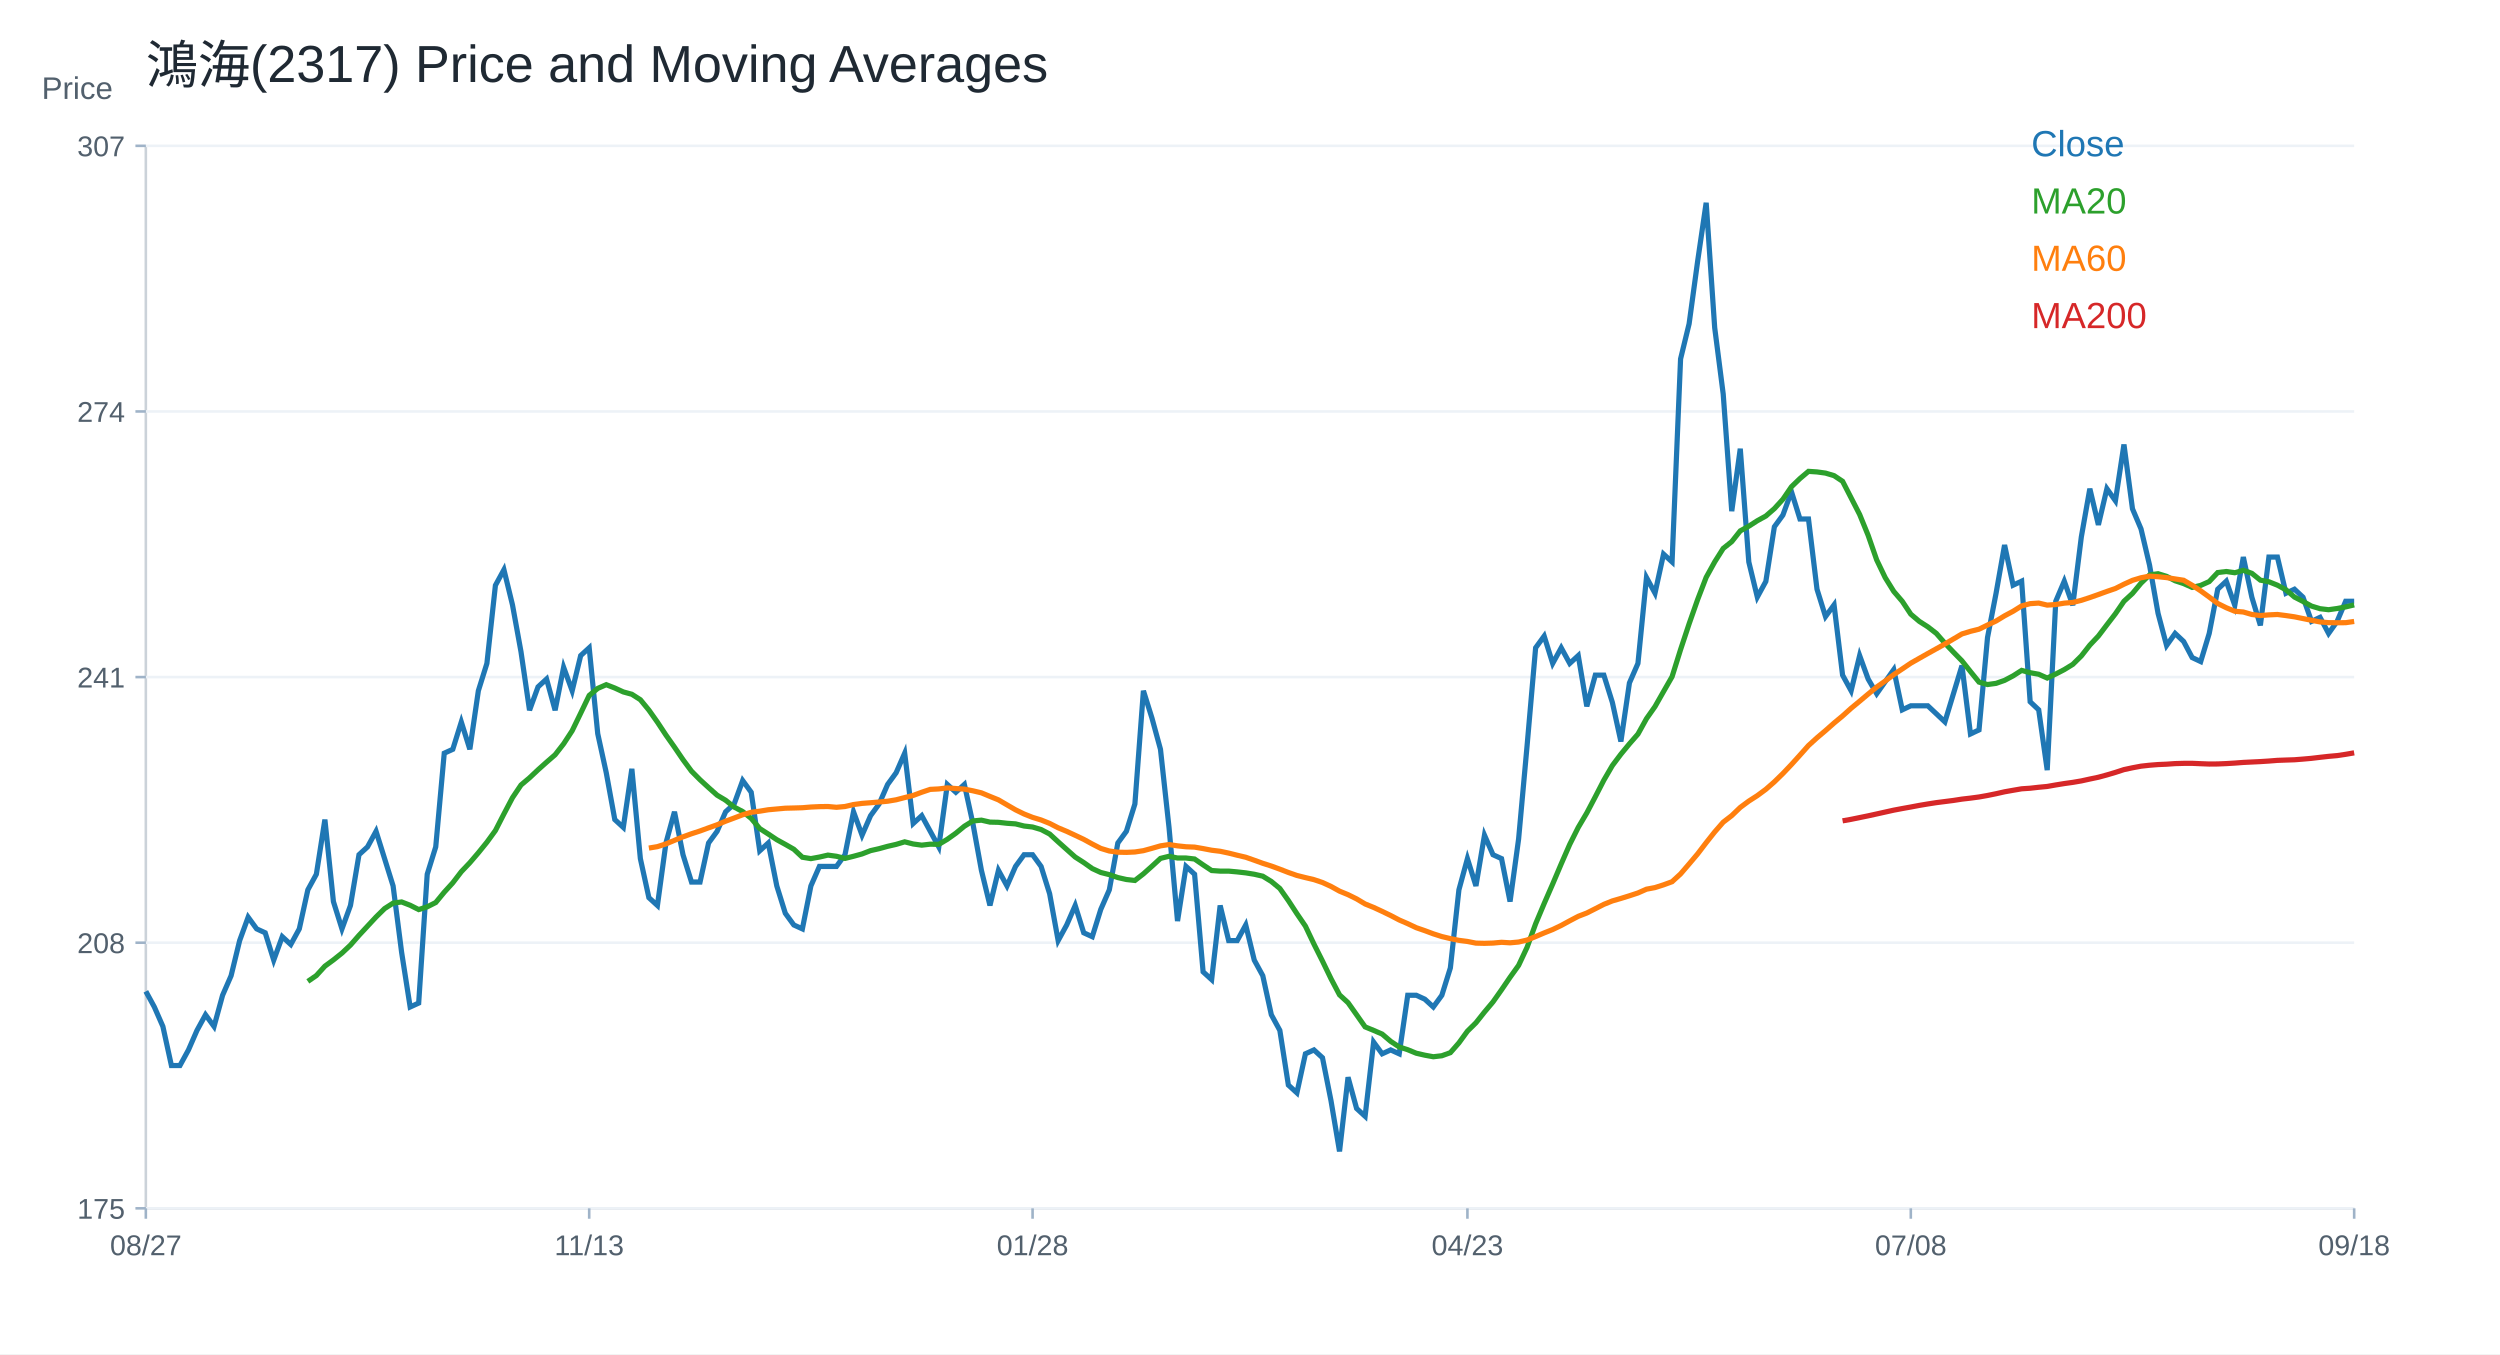
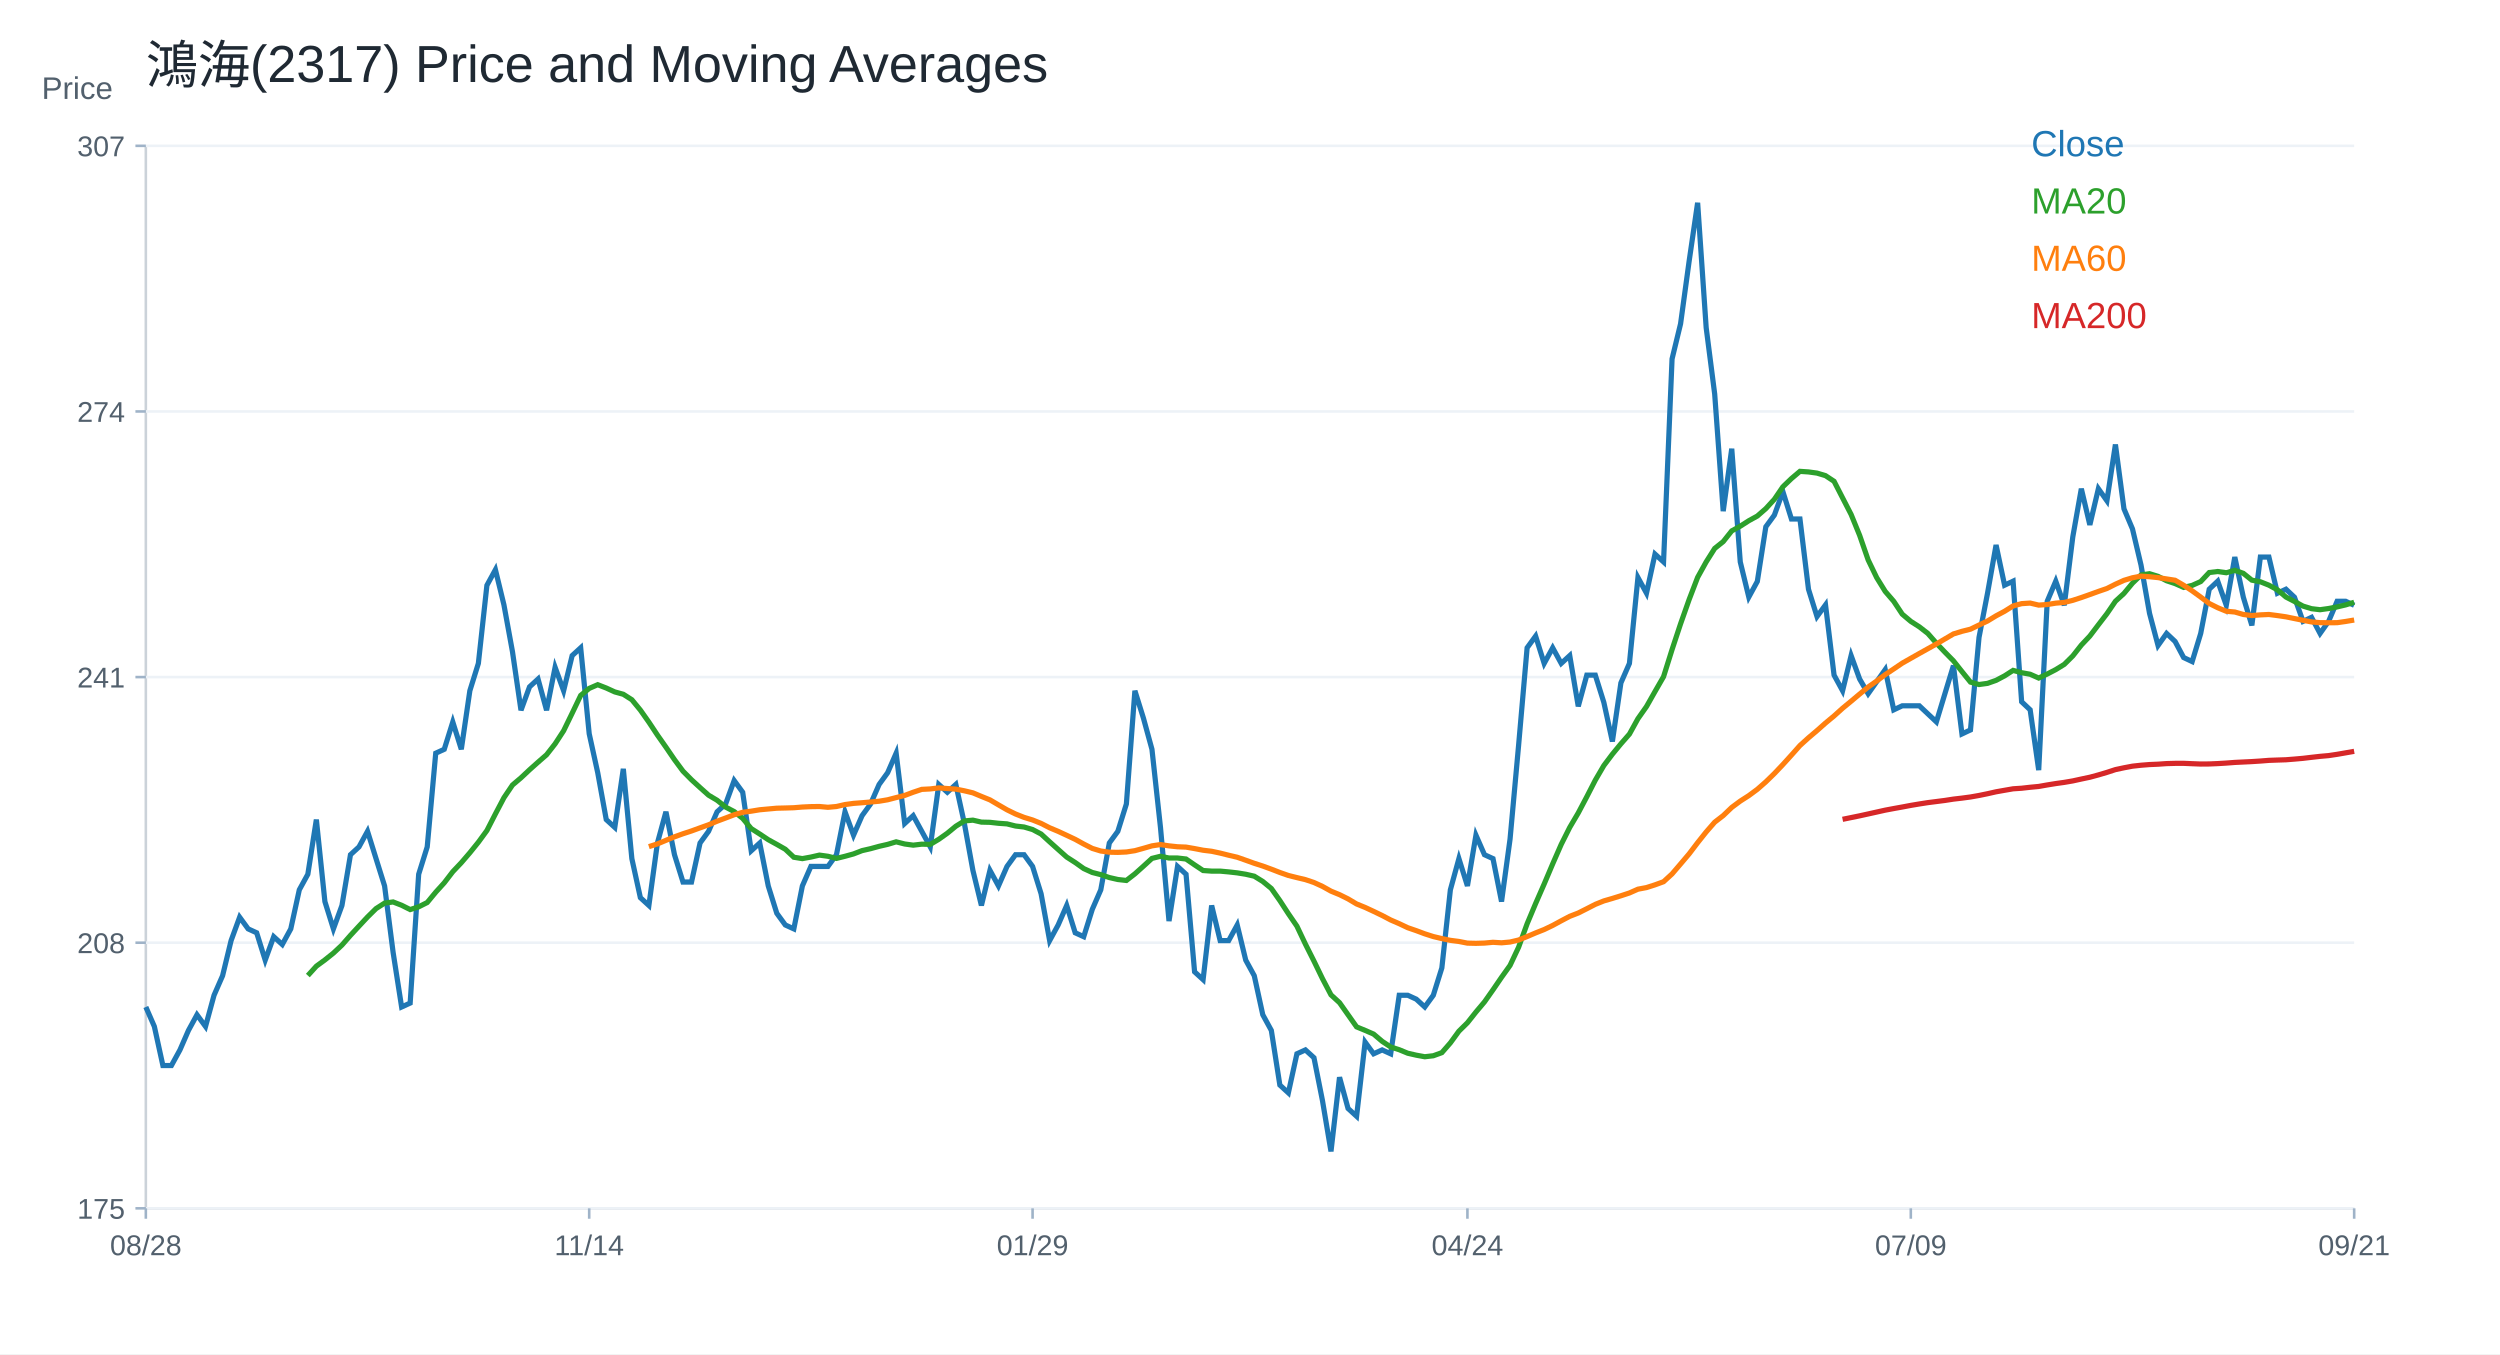
<svg xmlns="http://www.w3.org/2000/svg" width="960" height="520" viewBox="0 0 960 520">
  <rect width="100%" height="100%" fill="white" />
  <text x="56.00" y="32.00" font-size="20" font-family="Arial" fill="#1f2933" text-anchor="start">鴻海(2317) Price and Moving Averages</text>
  <line x1="56" y1="464" x2="904" y2="464" stroke="#cbd2d9" />
  <line x1="56" y1="56" x2="56" y2="464" stroke="#cbd2d9" />
  <text x="16.00" y="38.00" font-size="12" font-family="Arial" fill="#52606d" text-anchor="start">Price</text>
  <line x1="56" y1="464.00" x2="904" y2="464.00" stroke="#edf2f7" />
  <line x1="52" y1="464.00" x2="56" y2="464.00" stroke="#9fb3c8" />
  <text x="48.00" y="468.00" font-size="11" font-family="Arial" fill="#52606d" text-anchor="end">175</text>
  <line x1="56" y1="362.00" x2="904" y2="362.00" stroke="#edf2f7" />
  <line x1="52" y1="362.00" x2="56" y2="362.00" stroke="#9fb3c8" />
  <text x="48.00" y="366.00" font-size="11" font-family="Arial" fill="#52606d" text-anchor="end">208</text>
  <line x1="56" y1="260.00" x2="904" y2="260.00" stroke="#edf2f7" />
  <line x1="52" y1="260.00" x2="56" y2="260.00" stroke="#9fb3c8" />
  <text x="48.00" y="264.00" font-size="11" font-family="Arial" fill="#52606d" text-anchor="end">241</text>
  <line x1="56" y1="158.00" x2="904" y2="158.00" stroke="#edf2f7" />
  <line x1="52" y1="158.00" x2="56" y2="158.00" stroke="#9fb3c8" />
  <text x="48.00" y="162.00" font-size="11" font-family="Arial" fill="#52606d" text-anchor="end">274</text>
  <line x1="56" y1="56.00" x2="904" y2="56.00" stroke="#edf2f7" />
  <line x1="52" y1="56.00" x2="56" y2="56.00" stroke="#9fb3c8" />
  <text x="48.00" y="60.00" font-size="11" font-family="Arial" fill="#52606d" text-anchor="end">307</text>
  <line x1="56.00" y1="464" x2="56.00" y2="468" stroke="#9fb3c8" />
-   <text x="56.00" y="482.00" font-size="11" font-family="Arial" fill="#52606d" text-anchor="middle">08/27</text>
+   <text x="56.00" y="482.00" font-size="11" font-family="Arial" fill="#52606d" text-anchor="middle">08/28</text>
  <line x1="226.25" y1="464" x2="226.25" y2="468" stroke="#9fb3c8" />
-   <text x="226.25" y="482.00" font-size="11" font-family="Arial" fill="#52606d" text-anchor="middle">11/13</text>
+   <text x="226.25" y="482.00" font-size="11" font-family="Arial" fill="#52606d" text-anchor="middle">11/14</text>
  <line x1="396.51" y1="464" x2="396.51" y2="468" stroke="#9fb3c8" />
-   <text x="396.51" y="482.00" font-size="11" font-family="Arial" fill="#52606d" text-anchor="middle">01/28</text>
+   <text x="396.51" y="482.00" font-size="11" font-family="Arial" fill="#52606d" text-anchor="middle">01/29</text>
  <line x1="563.49" y1="464" x2="563.49" y2="468" stroke="#9fb3c8" />
-   <text x="563.49" y="482.00" font-size="11" font-family="Arial" fill="#52606d" text-anchor="middle">04/23</text>
+   <text x="563.49" y="482.00" font-size="11" font-family="Arial" fill="#52606d" text-anchor="middle">04/24</text>
  <line x1="733.75" y1="464" x2="733.75" y2="468" stroke="#9fb3c8" />
-   <text x="733.75" y="482.00" font-size="11" font-family="Arial" fill="#52606d" text-anchor="middle">07/08</text>
+   <text x="733.75" y="482.00" font-size="11" font-family="Arial" fill="#52606d" text-anchor="middle">07/09</text>
  <line x1="904.00" y1="464" x2="904.00" y2="468" stroke="#9fb3c8" />
-   <text x="904.00" y="482.00" font-size="11" font-family="Arial" fill="#52606d" text-anchor="middle">09/18</text>
-   <polyline fill="none" stroke="#1f77b4" stroke-width="2" points="56.00,380.68 59.27,386.68 62.55,394.17 65.82,409.16 69.10,409.16 72.37,403.17 75.64,395.67 78.92,389.67 82.19,394.17 85.47,382.18 88.74,374.68 92.02,361.19 95.29,352.20 98.56,356.69 101.84,358.19 105.11,368.69 108.39,359.69 111.66,362.69 114.93,356.69 118.21,341.70 121.48,335.71 124.76,314.72 128.03,346.20 131.31,356.69 134.58,347.70 137.85,328.21 141.13,325.21 144.40,319.22 147.68,329.71 150.95,340.20 154.22,365.69 157.50,386.68 160.77,385.18 164.05,335.71 167.32,325.21 170.59,289.23 173.87,287.73 177.14,277.24 180.42,287.73 183.69,265.25 186.97,254.75 190.24,224.77 193.51,218.77 196.79,232.27 200.06,250.26 203.34,272.74 206.61,263.75 209.88,260.75 213.16,272.74 216.43,256.25 219.71,265.25 222.98,251.75 226.25,248.76 229.53,281.74 232.80,296.73 236.08,314.72 239.35,317.72 242.63,295.23 245.90,329.71 249.17,344.70 252.45,347.70 255.72,323.71 259.00,311.72 262.27,328.21 265.54,338.70 268.82,338.70 272.09,323.71 275.37,319.22 278.64,311.72 281.92,308.72 285.19,299.73 288.46,304.22 291.74,326.71 295.01,323.71 298.29,340.20 301.56,350.70 304.83,355.19 308.11,356.69 311.38,340.20 314.66,332.71 317.93,332.71 321.20,332.71 324.48,328.21 327.75,311.72 331.03,320.71 334.30,313.22 337.58,308.72 340.85,301.23 344.12,296.73 347.40,289.23 350.67,316.22 353.95,313.22 357.22,319.22 360.49,325.21 363.77,301.23 367.04,304.22 370.32,301.23 373.59,316.22 376.86,334.21 380.14,347.70 383.41,334.21 386.69,340.20 389.96,332.71 393.24,328.21 396.51,328.21 399.78,332.71 403.06,343.20 406.33,361.19 409.61,355.19 412.88,347.70 416.15,358.19 419.43,359.69 422.70,349.20 425.98,341.70 429.25,323.71 432.53,319.22 435.80,308.72 439.07,265.25 442.35,275.74 445.62,287.73 448.90,317.72 452.17,353.69 455.44,332.71 458.72,335.71 461.99,373.18 465.27,376.18 468.54,347.70 471.81,361.19 475.09,361.19 478.36,355.19 481.64,368.69 484.91,374.68 488.19,389.67 491.46,395.67 494.73,416.66 498.01,419.66 501.28,404.66 504.56,403.17 507.83,406.16 511.10,422.65 514.38,442.14 517.65,413.66 520.93,425.65 524.20,428.65 527.47,400.17 530.75,404.66 534.02,403.17 537.30,404.66 540.57,382.18 543.85,382.18 547.12,383.68 550.39,386.68 553.67,382.18 556.94,371.68 560.22,341.70 563.49,329.71 566.76,340.20 570.04,320.71 573.31,328.21 576.59,329.71 579.86,346.20 583.14,322.21 586.41,286.23 589.68,248.76 592.96,244.26 596.23,254.75 599.51,248.76 602.78,254.75 606.05,251.75 609.33,271.24 612.60,259.25 615.88,259.25 619.15,269.74 622.42,284.74 625.70,262.25 628.97,254.75 632.25,221.77 635.52,227.77 638.80,212.78 642.07,215.78 645.34,137.82 648.62,124.33 651.89,100.34 655.17,77.86 658.44,125.83 661.71,151.31 664.99,196.29 668.26,172.30 671.54,215.78 674.81,229.27 678.08,223.27 681.36,202.28 684.63,197.79 687.91,188.79 691.18,199.29 694.46,199.29 697.73,226.27 701.00,236.76 704.28,232.27 707.55,259.25 710.83,265.25 714.10,251.75 717.37,260.75 720.65,266.39 723.92,261.76 727.20,257.13 730.47,272.57 733.75,271.03 737.02,271.03 740.29,271.03 743.57,274.11 746.84,277.20 750.12,266.39 753.39,255.59 756.66,281.83 759.94,280.29 763.21,244.78 766.49,227.80 769.76,209.28 773.03,224.71 776.31,223.17 779.58,269.48 782.86,272.57 786.13,295.73 789.41,230.89 792.68,223.17 795.95,232.43 799.23,206.19 802.50,187.66 805.78,201.56 809.05,187.66 812.32,192.29 815.60,170.68 818.87,195.38 822.15,203.10 825.42,216.99 828.69,235.52 831.97,247.87 835.24,243.24 838.52,246.33 841.79,252.50 845.07,254.04 848.34,243.24 851.61,226.26 854.89,223.17 858.16,232.43 861.44,213.91 864.71,229.34 867.98,240.15 871.26,213.91 874.53,213.91 877.81,227.80 881.08,226.26 884.36,229.34 887.63,238.61 890.90,237.06 894.18,243.24 897.45,238.61 900.73,230.89 904.00,230.89" />
+   <text x="904.00" y="482.00" font-size="11" font-family="Arial" fill="#52606d" text-anchor="middle">09/21</text>
+   <polyline fill="none" stroke="#1f77b4" stroke-width="2" points="56.00,386.68 59.27,394.17 62.55,409.16 65.82,409.16 69.10,403.17 72.37,395.67 75.64,389.67 78.92,394.17 82.19,382.18 85.47,374.68 88.74,361.19 92.02,352.20 95.29,356.69 98.56,358.19 101.84,368.69 105.11,359.69 108.39,362.69 111.66,356.69 114.93,341.70 118.21,335.71 121.48,314.72 124.76,346.20 128.03,356.69 131.31,347.70 134.58,328.21 137.85,325.21 141.13,319.22 144.40,329.71 147.68,340.20 150.95,365.69 154.22,386.68 157.50,385.18 160.77,335.71 164.05,325.21 167.32,289.23 170.59,287.73 173.87,277.24 177.14,287.73 180.42,265.25 183.69,254.75 186.97,224.77 190.24,218.77 193.51,232.27 196.79,250.26 200.06,272.74 203.34,263.75 206.61,260.75 209.88,272.74 213.16,256.25 216.43,265.25 219.71,251.75 222.98,248.76 226.25,281.74 229.53,296.73 232.80,314.72 236.08,317.72 239.35,295.23 242.63,329.71 245.90,344.70 249.17,347.70 252.45,323.71 255.72,311.72 259.00,328.21 262.27,338.70 265.54,338.70 268.82,323.71 272.09,319.22 275.37,311.72 278.64,308.72 281.92,299.73 285.19,304.22 288.46,326.71 291.74,323.71 295.01,340.20 298.29,350.70 301.56,355.19 304.83,356.69 308.11,340.20 311.38,332.71 314.66,332.71 317.93,332.71 321.20,328.21 324.48,311.72 327.75,320.71 331.03,313.22 334.30,308.72 337.58,301.23 340.85,296.73 344.12,289.23 347.40,316.22 350.67,313.22 353.95,319.22 357.22,325.21 360.49,301.23 363.77,304.22 367.04,301.23 370.32,316.22 373.59,334.21 376.86,347.70 380.14,334.21 383.41,340.20 386.69,332.71 389.96,328.21 393.24,328.21 396.51,332.71 399.78,343.20 403.06,361.19 406.33,355.19 409.61,347.70 412.88,358.19 416.15,359.69 419.43,349.20 422.70,341.70 425.98,323.71 429.25,319.22 432.53,308.72 435.80,265.25 439.07,275.74 442.35,287.73 445.62,317.72 448.90,353.69 452.17,332.71 455.44,335.71 458.72,373.18 461.99,376.18 465.27,347.70 468.54,361.19 471.81,361.19 475.09,355.19 478.36,368.69 481.64,374.68 484.91,389.67 488.19,395.67 491.46,416.66 494.73,419.66 498.01,404.66 501.28,403.17 504.56,406.16 507.83,422.65 511.10,442.14 514.38,413.66 517.65,425.65 520.93,428.65 524.20,400.17 527.47,404.66 530.75,403.17 534.02,404.66 537.30,382.18 540.57,382.18 543.85,383.68 547.12,386.68 550.39,382.18 553.67,371.68 556.94,341.70 560.22,329.71 563.49,340.20 566.76,320.71 570.04,328.21 573.31,329.71 576.59,346.20 579.86,322.21 583.14,286.23 586.41,248.76 589.68,244.26 592.96,254.75 596.23,248.76 599.51,254.75 602.78,251.75 606.05,271.24 609.33,259.25 612.60,259.25 615.88,269.74 619.15,284.74 622.42,262.25 625.70,254.75 628.97,221.77 632.25,227.77 635.52,212.78 638.80,215.78 642.07,137.82 645.34,124.33 648.62,100.34 651.89,77.86 655.17,125.83 658.44,151.31 661.71,196.29 664.99,172.30 668.26,215.78 671.54,229.27 674.81,223.27 678.08,202.28 681.36,197.79 684.63,188.79 687.91,199.29 691.18,199.29 694.46,226.27 697.73,236.76 701.00,232.27 704.28,259.25 707.55,265.25 710.83,251.75 714.10,260.75 717.37,266.39 720.65,261.76 723.92,257.13 727.20,272.57 730.47,271.03 733.75,271.03 737.02,271.03 740.29,274.11 743.57,277.20 746.84,266.39 750.12,255.59 753.39,281.83 756.66,280.29 759.94,244.78 763.21,227.80 766.49,209.28 769.76,224.71 773.03,223.17 776.31,269.48 779.58,272.57 782.86,295.73 786.13,230.89 789.41,223.17 792.68,232.43 795.95,206.19 799.23,187.66 802.50,201.56 805.78,187.66 809.05,192.29 812.32,170.68 815.60,195.38 818.87,203.10 822.15,216.99 825.42,235.52 828.69,247.87 831.97,243.24 835.24,246.33 838.52,252.50 841.79,254.04 845.07,243.24 848.34,226.26 851.61,223.17 854.89,232.43 858.16,213.91 861.44,229.34 864.71,240.15 867.98,213.91 871.26,213.91 874.53,227.80 877.81,226.26 881.08,229.34 884.36,238.61 887.63,237.06 890.90,243.24 894.18,238.61 897.45,230.89 900.73,230.89 904.00,232.43" />
  <text x="780.00" y="60.00" font-size="14" font-family="Arial" fill="#1f77b4" text-anchor="start">Close</text>
-   <polyline fill="none" stroke="#2ca02c" stroke-width="2" points="118.21,376.86 121.48,374.61 124.76,371.01 128.03,368.61 131.31,365.99 134.58,362.91 137.85,359.17 141.13,355.64 144.40,352.12 147.68,348.90 150.95,346.80 154.22,346.35 157.50,347.62 160.77,349.27 164.05,348.22 167.32,346.57 170.59,342.60 173.87,339.00 177.14,334.73 180.42,331.28 183.69,327.46 186.97,323.41 190.24,318.92 193.51,312.54 196.79,306.32 200.06,301.45 203.34,298.68 206.61,295.60 209.88,292.68 213.16,289.83 216.43,285.63 219.71,280.61 222.98,273.87 226.25,267.05 229.53,264.35 232.80,262.92 236.08,264.20 239.35,265.70 242.63,266.60 245.90,268.69 249.17,272.67 252.45,277.31 255.72,282.26 259.00,286.91 262.27,291.71 265.54,296.13 268.82,299.43 272.09,302.43 275.37,305.35 278.64,307.30 281.92,309.92 285.19,311.64 288.46,314.27 291.74,318.17 295.01,320.26 298.29,322.44 301.56,324.24 304.83,326.11 308.11,329.18 311.38,329.71 314.66,329.11 317.93,328.36 321.20,328.81 324.48,329.63 327.75,328.81 331.03,327.91 334.30,326.64 337.58,325.89 340.85,324.99 344.12,324.24 347.40,323.26 350.67,324.09 353.95,324.54 357.22,324.16 360.49,324.24 363.77,322.29 367.04,319.96 370.32,317.27 373.59,315.24 376.86,314.94 380.14,315.69 383.41,315.77 386.69,316.14 389.96,316.37 393.24,317.19 396.51,317.57 399.78,318.54 403.06,320.26 406.33,323.26 409.61,326.19 412.88,329.11 416.15,331.21 419.43,333.53 422.70,335.03 425.98,335.86 429.25,336.98 432.53,337.73 435.80,338.10 439.07,335.56 442.35,332.63 445.62,329.63 448.90,328.81 452.17,329.48 455.44,329.48 458.72,329.86 461.99,332.11 465.27,334.28 468.54,334.51 471.81,334.51 475.09,334.81 478.36,335.18 481.64,335.71 484.91,336.46 488.19,338.48 491.46,341.18 494.73,345.82 498.01,350.85 501.28,355.64 504.56,362.54 507.83,369.06 511.10,375.81 514.38,382.03 517.65,385.03 520.93,389.67 524.20,394.32 527.47,395.67 530.75,397.09 534.02,399.87 537.30,402.04 540.57,403.09 543.85,404.44 547.12,405.19 550.39,405.79 553.67,405.41 556.94,404.22 560.22,400.47 563.49,395.97 566.76,392.75 570.04,388.62 573.31,384.73 576.59,380.08 579.86,375.28 583.14,370.71 586.41,363.74 589.68,354.74 592.96,346.95 596.23,339.45 599.51,331.73 602.78,324.24 606.05,317.72 609.33,312.17 612.60,305.95 615.88,299.58 619.15,293.96 622.42,289.61 625.70,285.63 628.97,281.89 632.25,275.97 635.52,271.32 638.80,265.55 642.07,259.85 645.34,249.43 648.62,239.54 651.89,230.24 655.17,221.70 658.44,215.78 661.71,210.60 664.99,207.98 668.26,203.86 671.54,202.06 674.81,199.96 678.08,198.16 681.36,195.31 684.63,191.72 687.91,186.92 691.18,183.77 694.46,181.00 697.73,181.22 701.00,181.67 704.28,182.65 707.55,184.82 710.83,191.19 714.10,197.56 717.37,205.58 720.65,215.01 723.92,221.81 727.20,227.10 730.47,230.91 733.75,235.85 737.02,238.61 740.29,240.70 743.57,243.24 746.84,246.98 750.12,250.42 753.39,253.76 756.66,257.88 759.94,261.93 763.21,262.86 766.49,262.41 769.76,261.26 773.03,259.53 776.31,257.43 779.58,258.32 782.86,258.91 786.13,260.37 789.41,258.83 792.68,257.13 795.95,255.12 799.23,251.88 802.50,247.71 805.78,244.24 809.05,239.92 812.32,235.67 815.60,230.89 818.87,227.88 822.15,223.94 825.42,220.78 828.69,220.31 831.97,221.32 835.24,223.01 838.52,224.10 841.79,225.56 845.07,224.79 848.34,223.32 851.61,219.85 854.89,219.46 858.16,219.93 861.44,219.00 864.71,220.16 867.98,222.78 871.26,223.40 874.53,224.71 877.81,226.49 881.08,229.27 884.36,230.96 887.63,232.74 890.90,233.74 894.18,234.13 897.45,233.67 900.73,233.05 904.00,232.28" />
+   <polyline fill="none" stroke="#2ca02c" stroke-width="2" points="118.21,374.61 121.48,371.01 124.76,368.61 128.03,365.99 131.31,362.91 134.58,359.17 137.85,355.64 141.13,352.12 144.40,348.90 147.68,346.80 150.95,346.35 154.22,347.62 157.50,349.27 160.77,348.22 164.05,346.57 167.32,342.60 170.59,339.00 173.87,334.73 177.14,331.28 180.42,327.46 183.69,323.41 186.97,318.92 190.24,312.54 193.51,306.32 196.79,301.45 200.06,298.68 203.34,295.60 206.61,292.68 209.88,289.83 213.16,285.63 216.43,280.61 219.71,273.87 222.98,267.05 226.25,264.35 229.53,262.92 232.80,264.20 236.08,265.70 239.35,266.60 242.63,268.69 245.90,272.67 249.17,277.31 252.45,282.26 255.72,286.91 259.00,291.71 262.27,296.13 265.54,299.43 268.82,302.43 272.09,305.35 275.37,307.30 278.64,309.92 281.92,311.64 285.19,314.27 288.46,318.17 291.74,320.26 295.01,322.44 298.29,324.24 301.56,326.11 304.83,329.18 308.11,329.71 311.38,329.11 314.66,328.36 317.93,328.81 321.20,329.63 324.48,328.81 327.75,327.91 331.03,326.64 334.30,325.89 337.58,324.99 340.85,324.24 344.12,323.26 347.40,324.09 350.67,324.54 353.95,324.16 357.22,324.24 360.49,322.29 363.77,319.96 367.04,317.27 370.32,315.24 373.59,314.94 376.86,315.69 380.14,315.77 383.41,316.14 386.69,316.37 389.96,317.19 393.24,317.57 396.51,318.54 399.78,320.26 403.06,323.26 406.33,326.19 409.61,329.11 412.88,331.21 416.15,333.53 419.43,335.03 422.70,335.86 425.98,336.98 429.25,337.73 432.53,338.10 435.80,335.56 439.07,332.63 442.35,329.63 445.62,328.81 448.90,329.48 452.17,329.48 455.44,329.86 458.72,332.11 461.99,334.28 465.27,334.51 468.54,334.51 471.81,334.81 475.09,335.18 478.36,335.71 481.64,336.46 484.91,338.48 488.19,341.18 491.46,345.82 494.73,350.85 498.01,355.64 501.28,362.54 504.56,369.06 507.83,375.81 511.10,382.03 514.38,385.03 517.65,389.67 520.93,394.32 524.20,395.67 527.47,397.09 530.75,399.87 534.02,402.04 537.30,403.09 540.57,404.44 543.85,405.19 547.12,405.79 550.39,405.41 553.67,404.22 556.94,400.47 560.22,395.97 563.49,392.75 566.76,388.62 570.04,384.73 573.31,380.08 576.59,375.28 579.86,370.71 583.14,363.74 586.41,354.74 589.68,346.95 592.96,339.45 596.23,331.73 599.51,324.24 602.78,317.72 606.05,312.17 609.33,305.95 612.60,299.58 615.88,293.96 619.15,289.61 622.42,285.63 625.70,281.89 628.97,275.97 632.25,271.32 635.52,265.55 638.80,259.85 642.07,249.43 645.34,239.54 648.62,230.24 651.89,221.70 655.17,215.78 658.44,210.60 661.71,207.98 664.99,203.86 668.26,202.06 671.54,199.96 674.81,198.16 678.08,195.31 681.36,191.72 684.63,186.92 687.91,183.77 691.18,181.00 694.46,181.22 697.73,181.67 701.00,182.65 704.28,184.82 707.55,191.19 710.83,197.56 714.10,205.58 717.37,215.01 720.65,221.81 723.92,227.10 727.20,230.91 730.47,235.85 733.75,238.61 737.02,240.70 740.29,243.24 743.57,246.98 746.84,250.42 750.12,253.76 753.39,257.88 756.66,261.93 759.94,262.86 763.21,262.41 766.49,261.26 769.76,259.53 773.03,257.43 776.31,258.32 779.58,258.91 782.86,260.37 786.13,258.83 789.41,257.13 792.68,255.12 795.95,251.88 799.23,247.71 802.50,244.24 805.78,239.92 809.05,235.67 812.32,230.89 815.60,227.88 818.87,223.94 822.15,220.78 825.42,220.31 828.69,221.32 831.97,223.01 835.24,224.10 838.52,225.56 841.79,224.79 845.07,223.32 848.34,219.85 851.61,219.46 854.89,219.93 858.16,219.00 861.44,220.16 864.71,222.78 867.98,223.40 871.26,224.71 874.53,226.49 877.81,229.27 881.08,230.96 884.36,232.74 887.63,233.74 890.90,234.13 894.18,233.67 897.45,233.05 900.73,232.28 904.00,231.27" />
  <text x="780.00" y="82.00" font-size="14" font-family="Arial" fill="#2ca02c" text-anchor="start">MA20</text>
-   <polyline fill="none" stroke="#ff7f0e" stroke-width="2" points="249.17,325.66 252.45,325.11 255.72,324.06 259.00,322.69 262.27,321.34 265.54,320.16 268.82,319.09 272.09,317.89 275.37,316.72 278.64,315.34 281.92,314.12 285.19,312.87 288.46,311.92 291.74,311.49 295.01,310.95 298.29,310.65 301.56,310.35 304.83,310.27 308.11,310.17 311.38,309.90 314.66,309.75 317.93,309.70 321.20,310.00 324.48,309.70 327.75,308.95 331.03,308.50 334.30,308.25 337.58,307.97 340.85,307.67 344.12,307.12 347.40,306.27 350.67,305.45 353.95,304.22 357.22,303.12 360.49,302.95 363.77,302.55 367.04,302.80 370.32,303.02 373.59,303.67 376.86,304.45 380.14,305.82 383.41,307.15 386.69,309.07 389.96,310.97 393.24,312.57 396.51,313.87 399.78,314.87 403.06,316.19 406.33,317.87 409.61,319.24 412.88,320.76 416.15,322.31 419.43,324.11 422.70,325.79 425.98,326.79 429.25,327.24 432.53,327.31 435.80,327.16 439.07,326.66 442.35,325.76 445.62,324.81 448.90,324.31 452.17,324.81 455.44,325.16 458.72,325.29 461.99,325.86 465.27,326.49 468.54,326.89 471.81,327.59 475.09,328.41 478.36,329.18 481.64,330.33 484.91,331.51 488.19,332.56 491.46,333.76 494.73,335.03 498.01,336.18 501.28,337.00 504.56,337.78 507.83,338.88 511.10,340.38 514.38,342.20 517.65,343.55 520.93,345.17 524.20,347.12 527.47,348.45 530.75,349.97 534.02,351.55 537.30,353.27 540.57,354.69 543.85,356.24 547.12,357.37 550.39,358.59 553.67,359.64 556.94,360.42 560.22,361.09 563.49,361.52 566.76,362.16 570.04,362.24 573.31,362.14 576.59,361.84 579.86,362.04 583.14,361.74 586.41,360.97 589.68,359.64 592.96,358.24 596.23,356.94 599.51,355.37 602.78,353.59 606.05,351.87 609.33,350.60 612.60,348.95 615.88,347.27 619.15,345.95 622.42,345.00 625.70,343.98 628.97,342.90 632.25,341.45 635.52,340.83 638.80,339.78 642.07,338.58 645.34,335.58 648.62,331.76 651.89,327.89 655.17,323.59 658.44,319.47 661.71,315.72 664.99,313.19 668.26,310.05 671.54,307.62 674.81,305.52 678.08,303.10 681.36,300.23 684.63,297.03 687.91,293.58 691.18,289.96 694.46,286.28 697.73,283.31 701.00,280.54 704.28,277.64 707.55,274.92 710.83,271.97 714.10,269.27 717.37,266.52 720.65,263.82 723.92,261.51 727.20,259.05 730.47,256.87 733.75,254.65 737.02,252.79 740.29,250.94 743.57,249.12 746.84,247.29 750.12,245.36 753.39,243.43 756.66,242.43 759.94,241.61 763.21,240.02 766.49,238.47 769.76,236.48 773.03,234.73 776.31,232.68 779.58,231.80 782.86,231.58 786.13,232.36 789.41,232.14 792.68,231.61 795.95,231.34 799.23,230.53 802.50,229.46 805.78,228.30 809.05,227.11 812.32,225.99 815.60,224.34 818.87,222.85 822.15,221.86 825.42,221.24 828.69,221.46 831.97,221.80 835.24,222.31 838.52,222.82 841.79,224.73 845.07,226.89 848.34,229.27 851.61,231.74 854.89,233.37 858.16,234.72 861.44,235.01 864.71,235.96 867.98,236.37 871.26,236.11 874.53,235.96 877.81,236.38 881.08,236.86 884.36,237.53 887.63,238.19 890.90,238.82 894.18,239.10 897.45,239.13 900.73,239.11 904.00,238.64" />
+   <polyline fill="none" stroke="#ff7f0e" stroke-width="2" points="249.17,325.11 252.45,324.06 255.72,322.69 259.00,321.34 262.27,320.16 265.54,319.09 268.82,317.89 272.09,316.72 275.37,315.34 278.64,314.12 281.92,312.87 285.19,311.92 288.46,311.49 291.74,310.95 295.01,310.65 298.29,310.35 301.56,310.27 304.83,310.17 308.11,309.90 311.38,309.75 314.66,309.70 317.93,310.00 321.20,309.70 324.48,308.95 327.75,308.50 331.03,308.25 334.30,307.97 337.58,307.67 340.85,307.12 344.12,306.27 347.40,305.45 350.67,304.22 353.95,303.12 357.22,302.95 360.49,302.55 363.77,302.80 367.04,303.02 370.32,303.67 373.59,304.45 376.86,305.82 380.14,307.15 383.41,309.07 386.69,310.97 389.96,312.57 393.24,313.87 396.51,314.87 399.78,316.19 403.06,317.87 406.33,319.24 409.61,320.76 412.88,322.31 416.15,324.11 419.43,325.79 422.70,326.79 425.98,327.24 429.25,327.31 432.53,327.16 435.80,326.66 439.07,325.76 442.35,324.81 445.62,324.31 448.90,324.81 452.17,325.16 455.44,325.29 458.72,325.86 461.99,326.49 465.27,326.89 468.54,327.59 471.81,328.41 475.09,329.18 478.36,330.33 481.64,331.51 484.91,332.56 488.19,333.76 491.46,335.03 494.73,336.18 498.01,337.00 501.28,337.78 504.56,338.88 507.83,340.38 511.10,342.20 514.38,343.55 517.65,345.17 520.93,347.12 524.20,348.45 527.47,349.97 530.75,351.55 534.02,353.27 537.30,354.69 540.57,356.24 543.85,357.37 547.12,358.59 550.39,359.64 553.67,360.42 556.94,361.09 560.22,361.52 563.49,362.16 566.76,362.24 570.04,362.14 573.31,361.84 576.59,362.04 579.86,361.74 583.14,360.97 586.41,359.64 589.68,358.24 592.96,356.94 596.23,355.37 599.51,353.59 602.78,351.87 606.05,350.60 609.33,348.95 612.60,347.27 615.88,345.95 619.15,345.00 622.42,343.98 625.70,342.90 628.97,341.45 632.25,340.83 635.52,339.78 638.80,338.58 642.07,335.58 645.34,331.76 648.62,327.89 651.89,323.59 655.17,319.47 658.44,315.72 661.71,313.19 664.99,310.05 668.26,307.62 671.54,305.52 674.81,303.10 678.08,300.23 681.36,297.03 684.63,293.58 687.91,289.96 691.18,286.28 694.46,283.31 697.73,280.54 701.00,277.64 704.28,274.92 707.55,271.97 710.83,269.27 714.10,266.52 717.37,263.82 720.65,261.51 723.92,259.05 727.20,256.87 730.47,254.65 733.75,252.79 737.02,250.94 740.29,249.12 743.57,247.29 746.84,245.36 750.12,243.43 753.39,242.43 756.66,241.61 759.94,240.02 763.21,238.47 766.49,236.48 769.76,234.73 773.03,232.68 776.31,231.80 779.58,231.58 782.86,232.36 786.13,232.14 789.41,231.61 792.68,231.34 795.95,230.53 799.23,229.46 802.50,228.30 805.78,227.11 809.05,225.99 812.32,224.34 815.60,222.85 818.87,221.86 822.15,221.24 825.42,221.46 828.69,221.80 831.97,222.31 835.24,222.82 838.52,224.73 841.79,226.89 845.07,229.27 848.34,231.74 851.61,233.37 854.89,234.72 858.16,235.01 861.44,235.96 864.71,236.37 867.98,236.11 871.26,235.96 874.53,236.38 877.81,236.86 881.08,237.53 884.36,238.19 887.63,238.82 890.90,239.10 894.18,239.13 897.45,239.11 900.73,238.64 904.00,238.09" />
  <text x="780.00" y="104.00" font-size="14" font-family="Arial" fill="#ff7f0e" text-anchor="start">MA60</text>
-   <polyline fill="none" stroke="#d62728" stroke-width="2" points="707.55,315.20 710.83,314.62 714.10,313.95 717.37,313.28 720.65,312.56 723.92,311.83 727.20,311.10 730.47,310.48 733.75,309.89 737.02,309.27 740.29,308.72 743.57,308.21 746.84,307.79 750.12,307.37 753.39,306.86 756.66,306.48 759.94,306.04 763.21,305.46 766.49,304.79 769.76,304.05 773.03,303.47 776.31,302.90 779.58,302.68 782.86,302.31 786.13,302.00 789.41,301.42 792.68,300.89 795.95,300.43 799.23,299.87 802.50,299.15 805.78,298.46 809.05,297.57 812.32,296.60 815.60,295.53 818.87,294.83 822.15,294.21 825.42,293.85 828.69,293.59 831.97,293.45 835.24,293.22 838.52,293.13 841.79,293.12 845.07,293.26 848.34,293.39 851.61,293.36 854.89,293.22 858.16,293.02 861.44,292.77 864.71,292.61 867.98,292.45 871.26,292.24 874.53,291.98 877.81,291.86 881.08,291.75 884.36,291.49 887.63,291.20 890.90,290.81 894.18,290.44 897.45,290.15 900.73,289.66 904.00,289.09" />
+   <polyline fill="none" stroke="#d62728" stroke-width="2" points="707.55,314.62 710.83,313.95 714.10,313.28 717.37,312.56 720.65,311.83 723.92,311.10 727.20,310.48 730.47,309.89 733.75,309.27 737.02,308.72 740.29,308.21 743.57,307.79 746.84,307.37 750.12,306.86 753.39,306.48 756.66,306.04 759.94,305.46 763.21,304.79 766.49,304.05 769.76,303.47 773.03,302.90 776.31,302.68 779.58,302.31 782.86,302.00 786.13,301.42 789.41,300.89 792.68,300.43 795.95,299.87 799.23,299.15 802.50,298.46 805.78,297.57 809.05,296.60 812.32,295.53 815.60,294.83 818.87,294.21 822.15,293.85 825.42,293.59 828.69,293.45 831.97,293.22 835.24,293.13 838.52,293.12 841.79,293.26 845.07,293.39 848.34,293.36 851.61,293.22 854.89,293.02 858.16,292.77 861.44,292.61 864.71,292.45 867.98,292.24 871.26,291.98 874.53,291.86 877.81,291.75 881.08,291.49 884.36,291.20 887.63,290.81 890.90,290.44 894.18,290.15 897.45,289.66 900.73,289.09 904.00,288.51" />
  <text x="780.00" y="126.00" font-size="14" font-family="Arial" fill="#d62728" text-anchor="start">MA200</text>
</svg>
